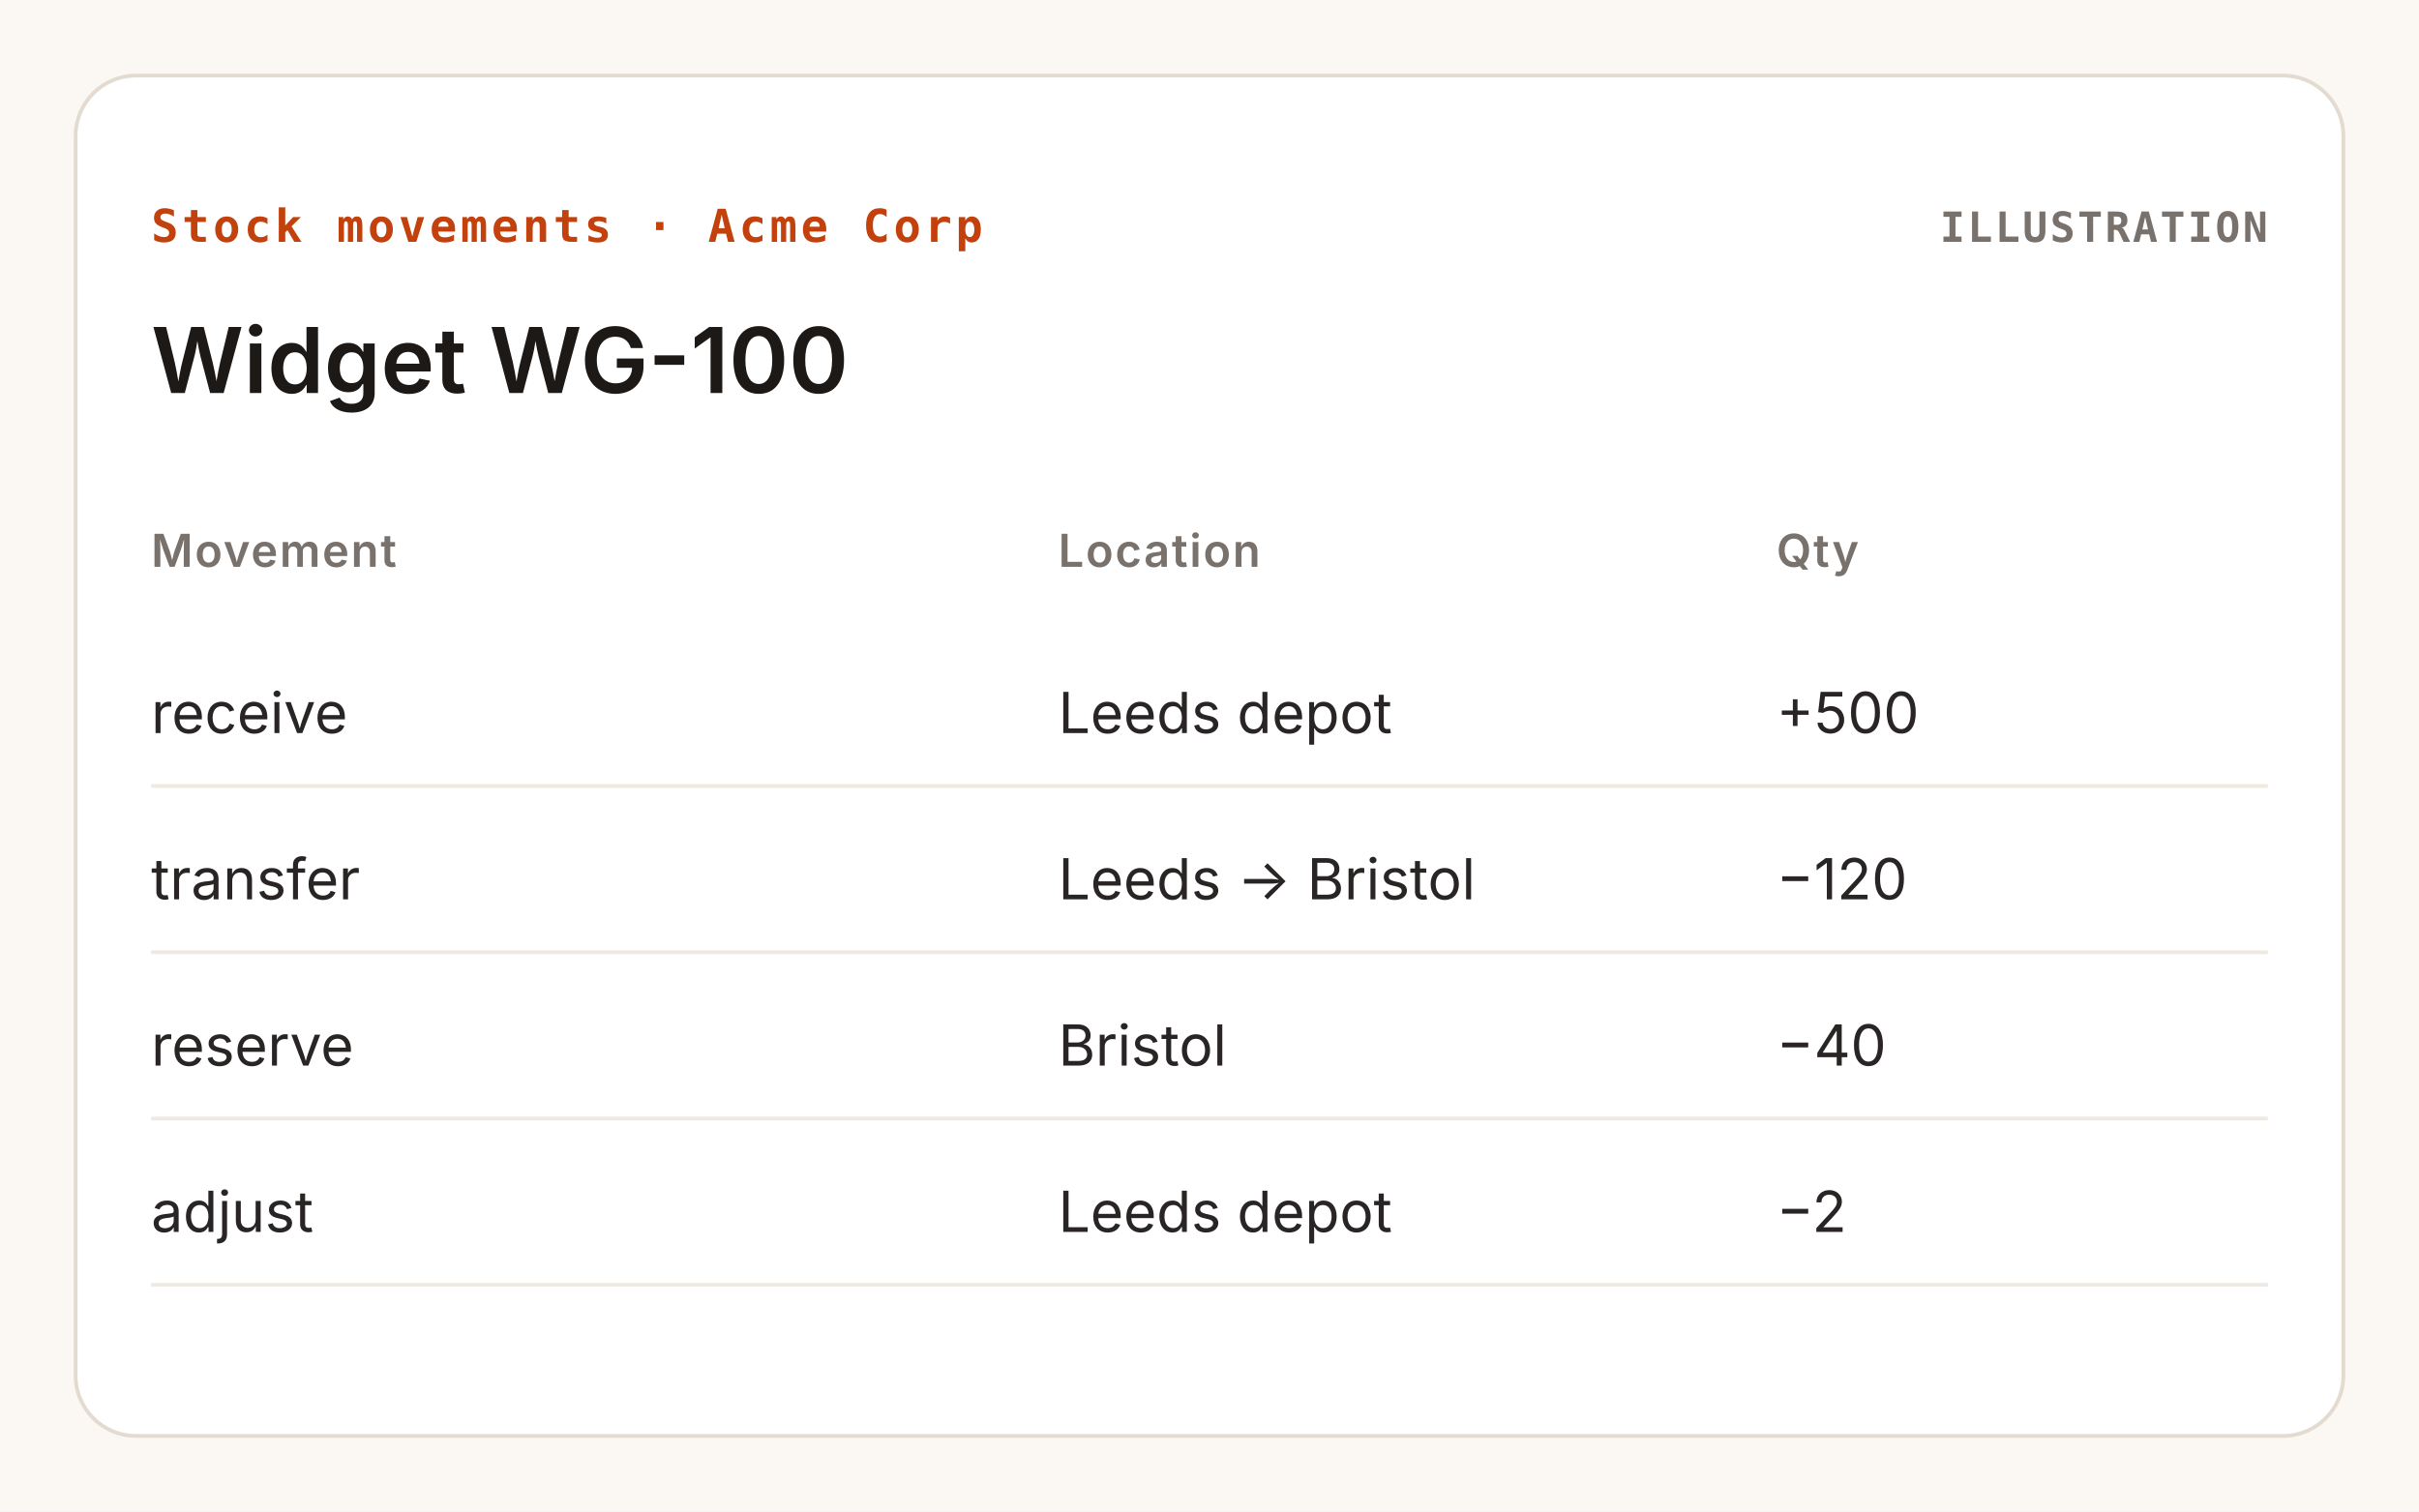
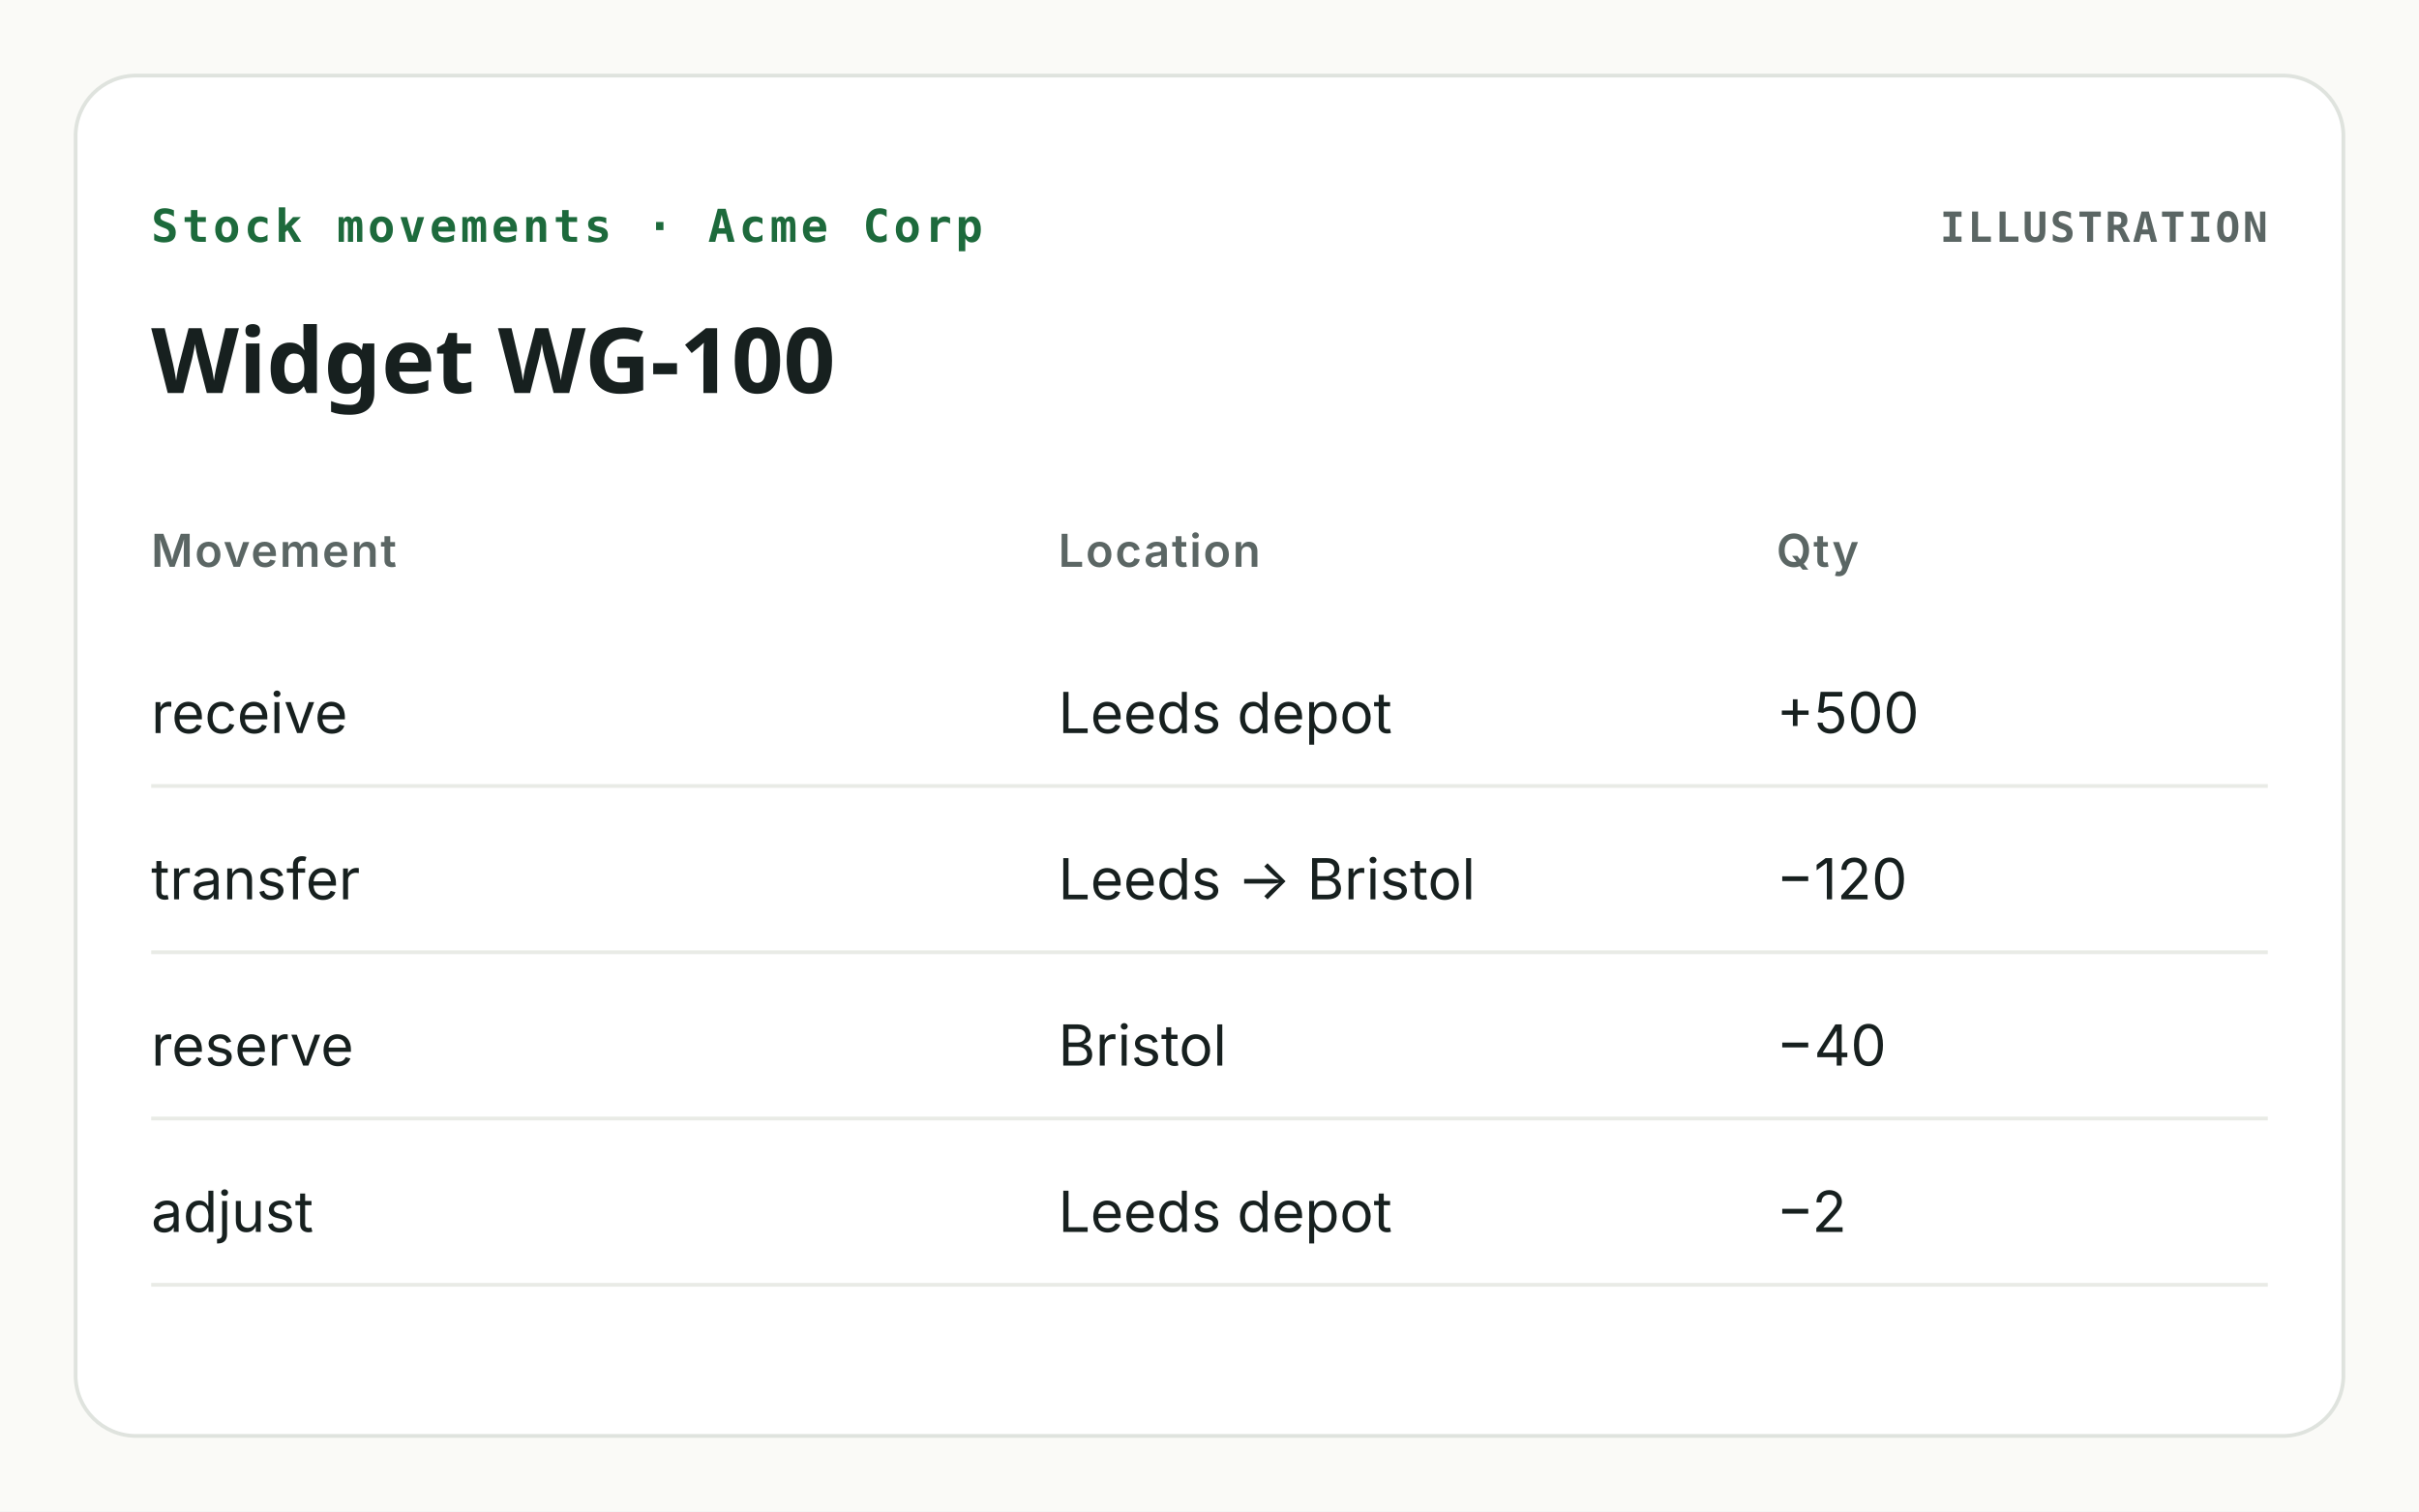
<svg xmlns="http://www.w3.org/2000/svg" viewBox="0 0 640 400" width="640" height="400" role="img" aria-labelledby="title-inventory">
  <style>
-     .bg { fill: #fbf8f3; }
-     .card { fill: #ffffff; stroke: #e3dbd0; }
-     .kicker { font: 600 12px/1 ui-monospace, "JetBrains Mono", monospace; fill: #c2410c; letter-spacing: 0.08em; text-transform: uppercase; }
-     .title { font: 600 24px/1 Avenir, Inter, system-ui, sans-serif; fill: #1c1917; }
-     .head { font: 600 12px/1 Avenir, Inter, system-ui, sans-serif; fill: #78716c; letter-spacing: 0.04em; text-transform: uppercase; }
-     .cell { font: 400 15px/1 Avenir, Inter, system-ui, sans-serif; fill: #292524; }
-     .rule { stroke: #efe9e1; }
-     .badge { font: 600 11px/1 ui-monospace, "JetBrains Mono", monospace; fill: #78716c; letter-spacing: 0.06em; }
+     .bg { fill: #fafaf7; }
+     .card { fill: #ffffff; stroke: #dfe3de; }
+     .kicker { font: 600 12px/1 ui-monospace, "JetBrains Mono", monospace; fill: #1d6a3c; letter-spacing: 0.08em; text-transform: uppercase; }
+     .title { font: 700 24px/1 Gabarito, "Avenir Next", "Segoe UI", sans-serif; fill: #17201f; }
+     .head { font: 600 12px/1 Inter, -apple-system, "Segoe UI", Roboto, sans-serif; fill: #5b6664; letter-spacing: 0.04em; text-transform: uppercase; }
+     .cell { font: 400 15px/1 Inter, -apple-system, "Segoe UI", Roboto, sans-serif; fill: #17201f; }
+     .rule { stroke: #e9ebe6; }
+     .badge { font: 600 11px/1 ui-monospace, "JetBrains Mono", monospace; fill: #5b6664; letter-spacing: 0.06em; }
  </style>
  <rect class="bg" width="640" height="400" />
  <rect class="card" x="20" y="20" width="600" height="360" rx="16" />
  <text x="40" y="64" class="kicker">Stock movements · Acme Corp</text>
  <text x="40" y="104" class="title">Widget WG-100</text>
  <text x="600" y="64" text-anchor="end" class="badge">ILLUSTRATION</text>
  <g>
    <text x="40" y="150" class="head">Movement</text>
    <text x="280" y="150" class="head">Location</text>
    <text x="470" y="150" class="head">Qty</text>
    <line x1="40" x2="600" y1="208" y2="208" class="rule" />
    <text x="40" y="194" class="cell">receive</text>
    <text x="280" y="194" class="cell">Leeds depot</text>
    <text x="470" y="194" class="cell">+500</text>
    <line x1="40" x2="600" y1="252" y2="252" class="rule" />
    <text x="40" y="238" class="cell">transfer</text>
    <text x="280" y="238" class="cell">Leeds → Bristol</text>
    <text x="470" y="238" class="cell">−120</text>
    <line x1="40" x2="600" y1="296" y2="296" class="rule" />
    <text x="40" y="282" class="cell">reserve</text>
    <text x="280" y="282" class="cell">Bristol</text>
    <text x="470" y="282" class="cell">−40</text>
    <line x1="40" x2="600" y1="340" y2="340" class="rule" />
    <text x="40" y="326" class="cell">adjust</text>
    <text x="280" y="326" class="cell">Leeds depot</text>
    <text x="470" y="326" class="cell">−2</text>
  </g>
</svg>
